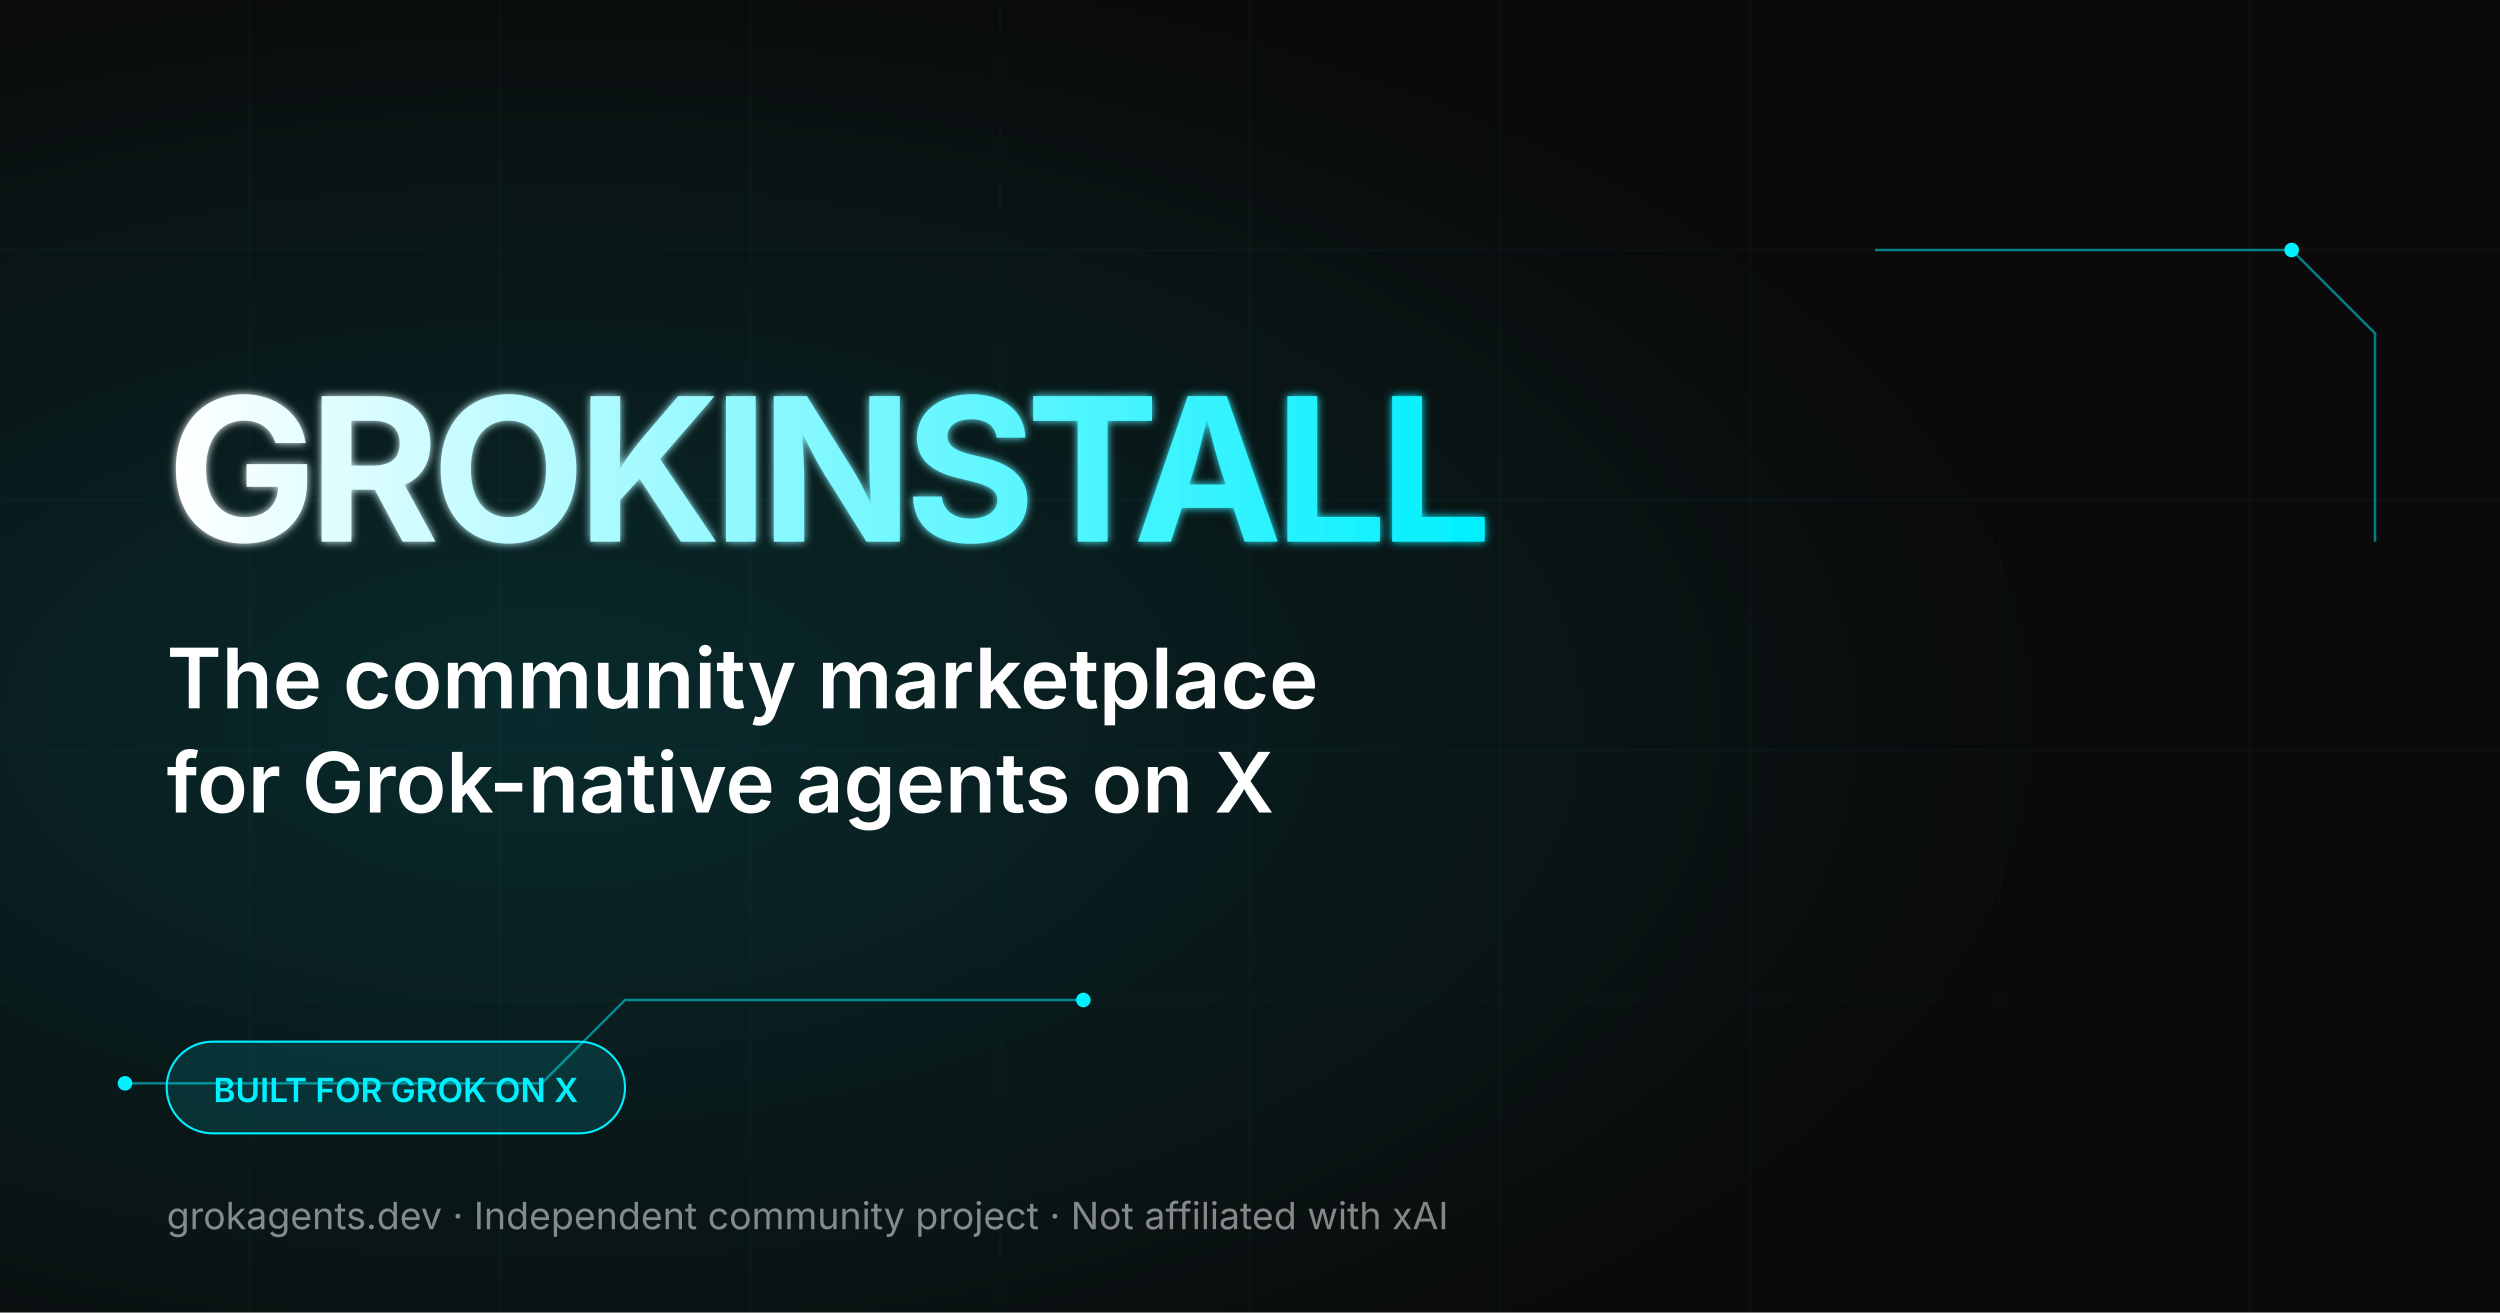
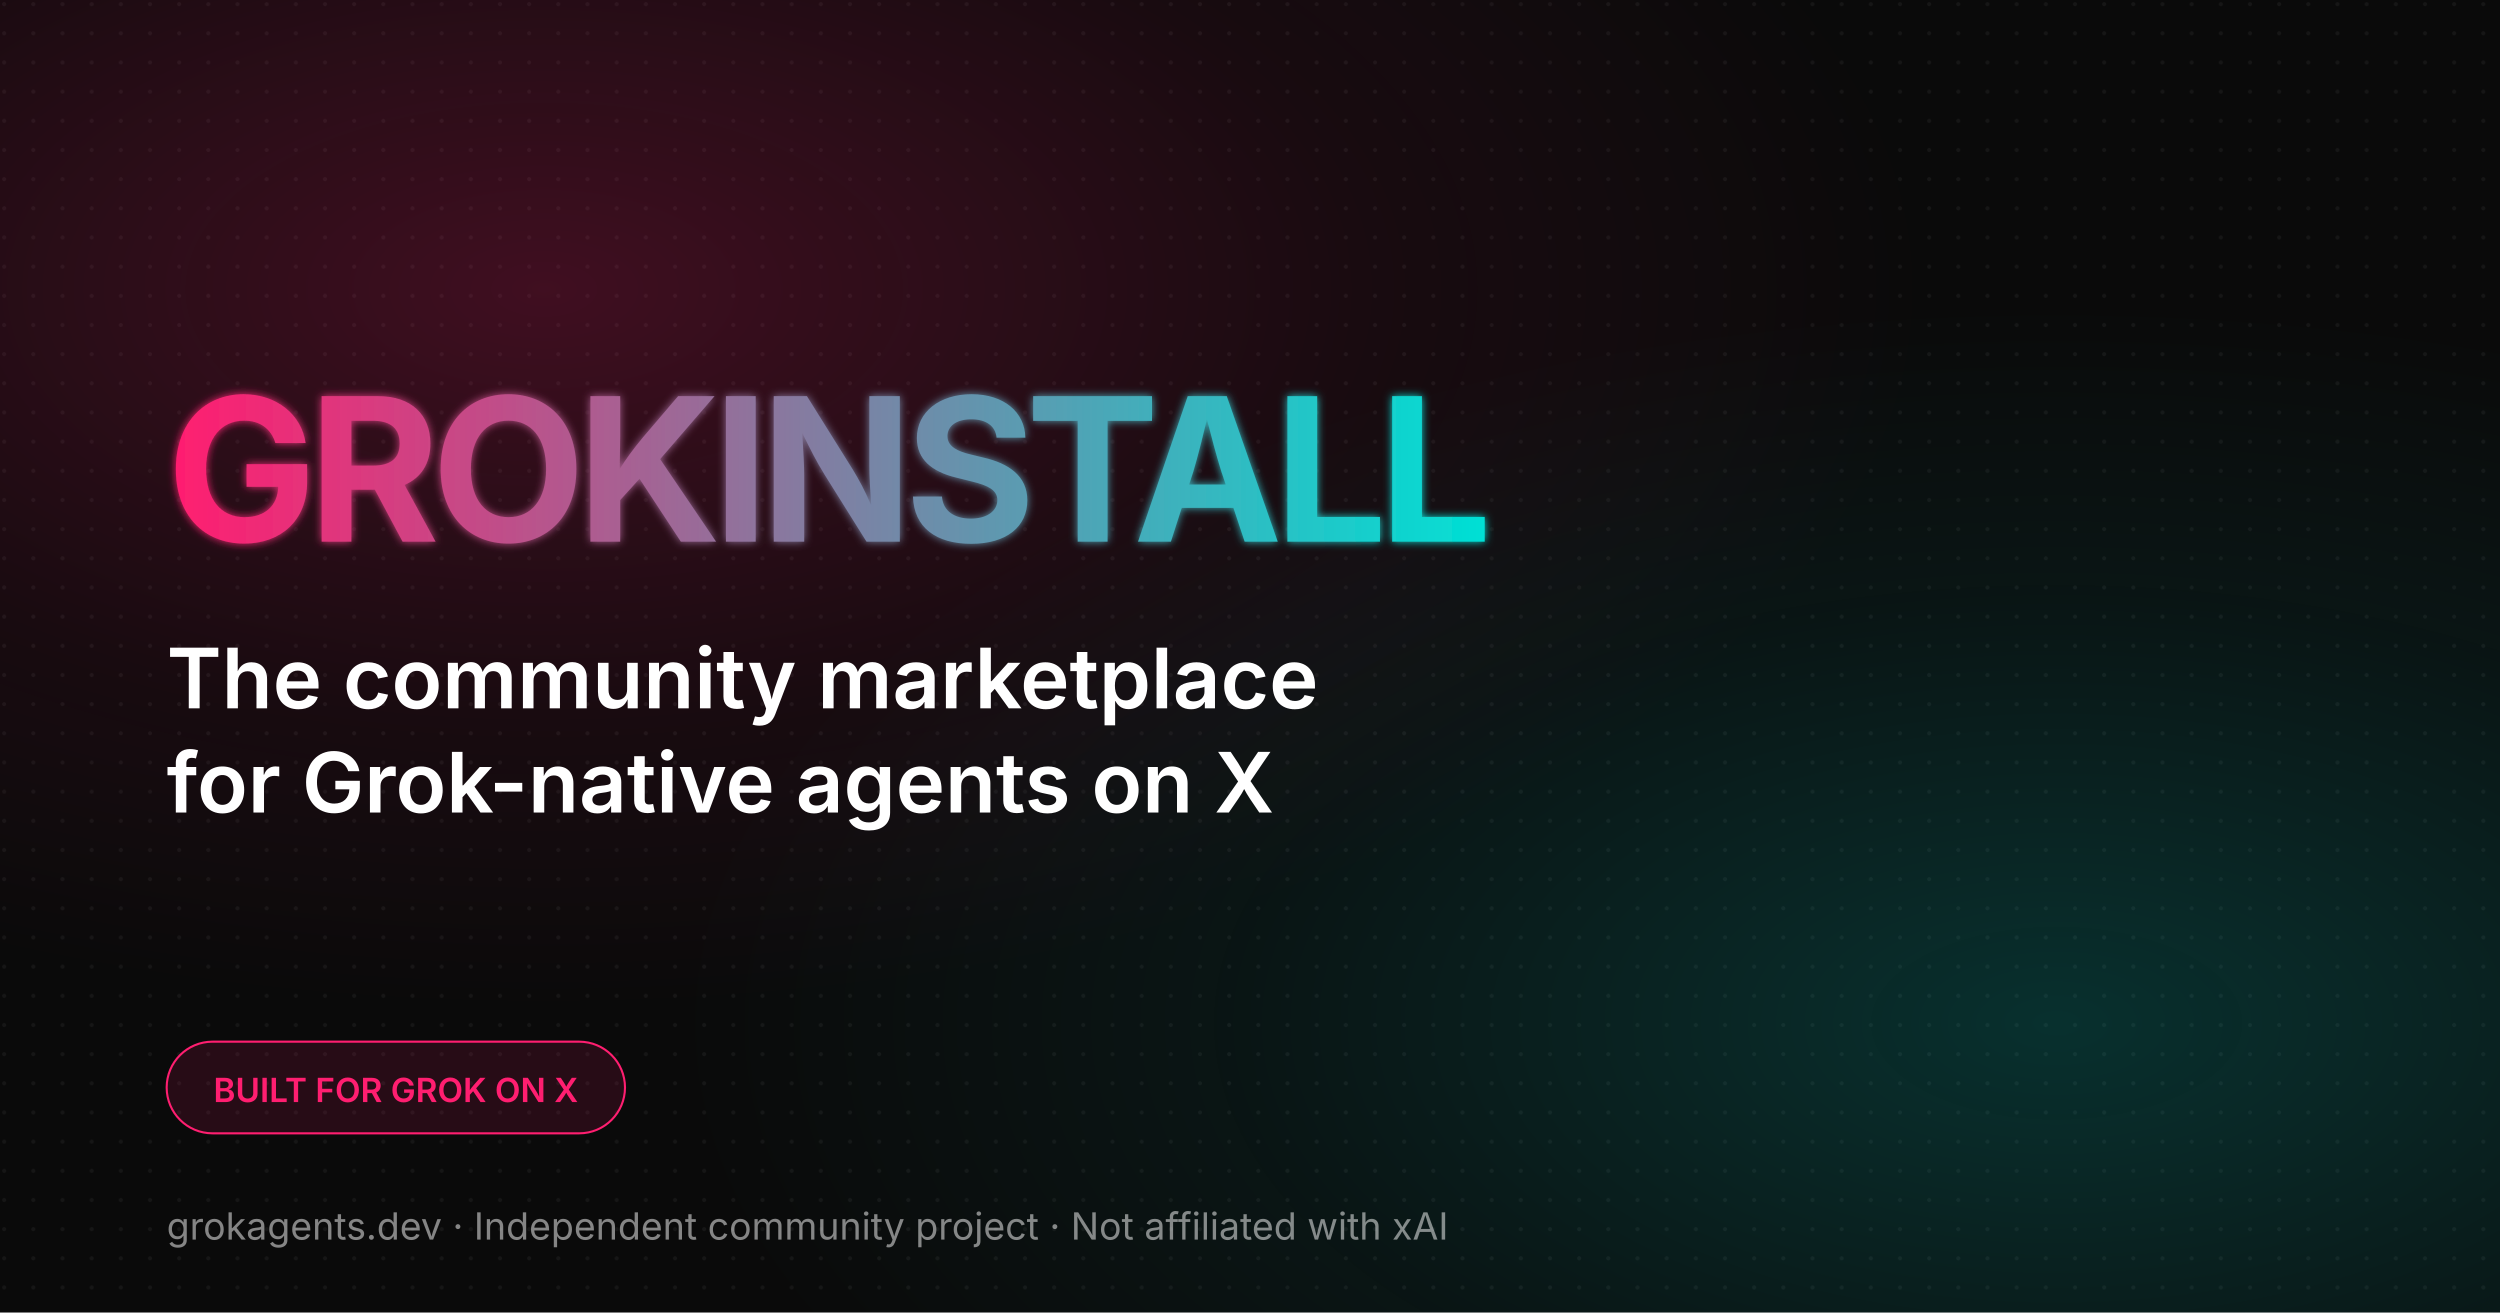
<svg xmlns="http://www.w3.org/2000/svg" viewBox="0 0 1200 630" width="1200" height="630" role="img" aria-label="GrokInstall — The community marketplace for Grok-native agents on X">
  <defs>
-     <radialGradient id="og-glow" cx="22%" cy="55%" r="60%">
-       <stop offset="0%" stop-color="#00F0FF" stop-opacity="0.14" />
-       <stop offset="100%" stop-color="#00F0FF" stop-opacity="0" />
+     <radialGradient id="og-plasma" cx="22%" cy="22%" r="55%">
+       <stop offset="0%" stop-color="#FF1E70" stop-opacity="0.22" />
+       <stop offset="60%" stop-color="#FF1E70" stop-opacity="0.06" />
+       <stop offset="100%" stop-color="#FF1E70" stop-opacity="0" />
+     </radialGradient>
+     <radialGradient id="og-aurora" cx="82%" cy="78%" r="55%">
+       <stop offset="0%" stop-color="#00E0D5" stop-opacity="0.18" />
+       <stop offset="60%" stop-color="#00E0D5" stop-opacity="0.05" />
+       <stop offset="100%" stop-color="#00E0D5" stop-opacity="0" />
    </radialGradient>
    <linearGradient id="og-wordmark" x1="0" y1="0" x2="1" y2="0">
-       <stop offset="0%" stop-color="#FFFFFF" />
-       <stop offset="100%" stop-color="#00F0FF" />
+       <stop offset="0%" stop-color="#FF1E70" />
+       <stop offset="100%" stop-color="#00E0D5" />
    </linearGradient>
+     <linearGradient id="og-divider" x1="0" y1="0" x2="1" y2="0">
+       <stop offset="0%" stop-color="#FF1E70" stop-opacity="0" />
+       <stop offset="35%" stop-color="#FF1E70" stop-opacity="0.7" />
+       <stop offset="65%" stop-color="#00E0D5" stop-opacity="0.7" />
+       <stop offset="100%" stop-color="#00E0D5" stop-opacity="0" />
+     </linearGradient>
+     <pattern id="og-halftone" x="0" y="0" width="14" height="14" patternUnits="userSpaceOnUse">
+       <circle cx="2" cy="2" r="1" fill="#FFFFFF" fill-opacity="0.05" />
+     </pattern>
    <filter id="og-neon" x="-10%" y="-30%" width="120%" height="160%">
      <feGaussianBlur stdDeviation="2" result="b" />
      <feMerge>
        <feMergeNode in="b" />
        <feMergeNode in="SourceGraphic" />
      </feMerge>
    </filter>
  </defs>
  <rect width="1200" height="630" fill="#0A0A0A" />
-   <rect width="1200" height="630" fill="url(#og-glow)" />
-   <g stroke="#00F0FF" stroke-width="0.3" stroke-opacity="0.08">
-     <path d="M0 120 H1200 M0 240 H1200 M0 360 H1200 M0 480 H1200" />
-     <path d="M120 0 V630 M240 0 V630 M360 0 V630 M480 0 V630 M600 0 V630 M720 0 V630 M840 0 V630 M960 0 V630 M1080 0 V630" />
-   </g>
-   <g stroke="#00F0FF" stroke-width="1.2" stroke-opacity="0.5" fill="none">
-     <path d="M60 520 L260 520 L300 480 L520 480" />
-     <path d="M900 120 L1100 120 L1140 160 L1140 260" />
-   </g>
-   <g fill="#00F0FF">
-     <circle cx="60" cy="520" r="3.5" />
-     <circle cx="520" cy="480" r="3.5" />
-     <circle cx="1100" cy="120" r="3.5" />
-   </g>
-   <text x="80" y="260" font-family="Space Grotesk, Inter, sans-serif" font-weight="700" font-size="96" letter-spacing="-4" fill="url(#og-wordmark)" filter="url(#og-neon)">GROKINSTALL</text>
+   <rect width="1200" height="630" fill="url(#og-halftone)" />
+   <rect width="1200" height="630" fill="url(#og-plasma)" />
+   <rect width="1200" height="630" fill="url(#og-aurora)" />
+   <text x="80" y="260" font-family="Inter, sans-serif" font-weight="700" font-size="96" letter-spacing="-4" fill="url(#og-wordmark)" filter="url(#og-neon)">GROKINSTALL</text>
  <text x="80" y="340" font-family="Inter, sans-serif" font-weight="600" font-size="40" fill="#FFFFFF">The community marketplace</text>
  <text x="80" y="390" font-family="Inter, sans-serif" font-weight="600" font-size="40" fill="#FFFFFF">for Grok-native agents on X</text>
  <g transform="translate(80, 500)">
-     <rect width="220" height="44" rx="22" fill="rgba(0,240,255,0.12)" stroke="#00F0FF" stroke-width="1" />
-     <text x="110" y="29" text-anchor="middle" font-family="Inter, sans-serif" font-weight="600" font-size="16" fill="#00F0FF">BUILT FOR GROK ON X</text>
+     <rect width="220" height="44" rx="22" fill="rgba(255,30,112,0.12)" stroke="#FF1E70" stroke-width="1" />
+     <text x="110" y="29" text-anchor="middle" font-family="Inter, sans-serif" font-weight="600" font-size="16" fill="#FF1E70">BUILT FOR GROK ON X</text>
  </g>
-   <text x="80" y="590" font-family="Inter, sans-serif" font-size="18" fill="rgba(255,255,255,0.5)">grokagents.dev · Independent community project · Not affiliated with xAI</text>
+   <line x1="0" y1="615" x2="1200" y2="615" stroke="url(#og-divider)" stroke-width="1" />
+   <text x="80" y="595" font-family="Inter, sans-serif" font-size="18" fill="rgba(255,255,255,0.5)">grokagents.dev · Independent community project · Not affiliated with xAI</text>
</svg>
